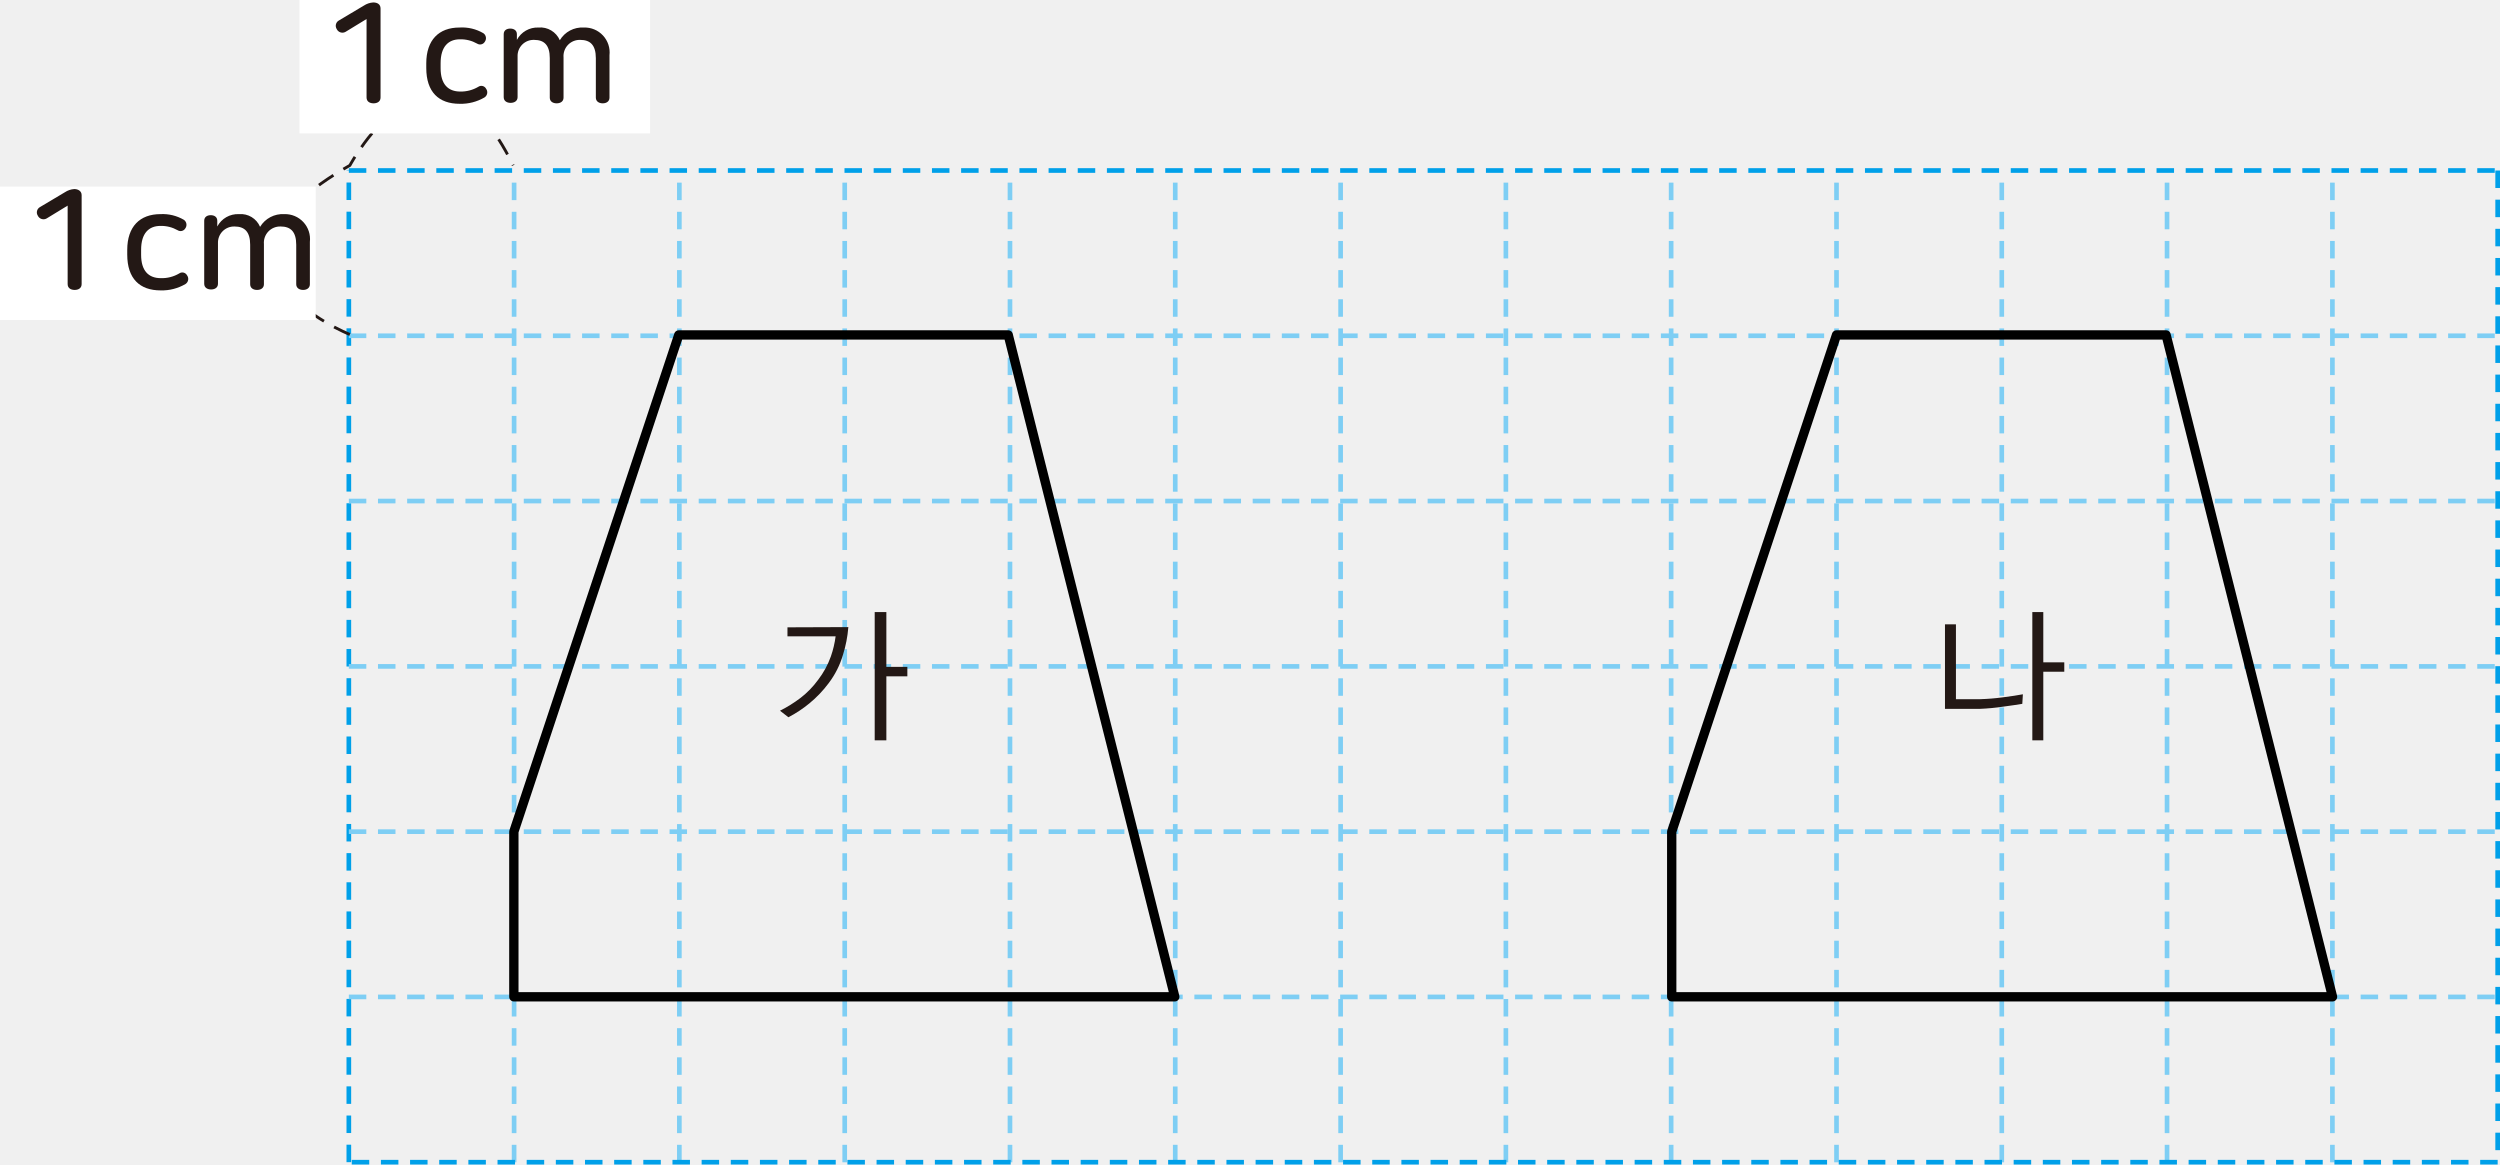
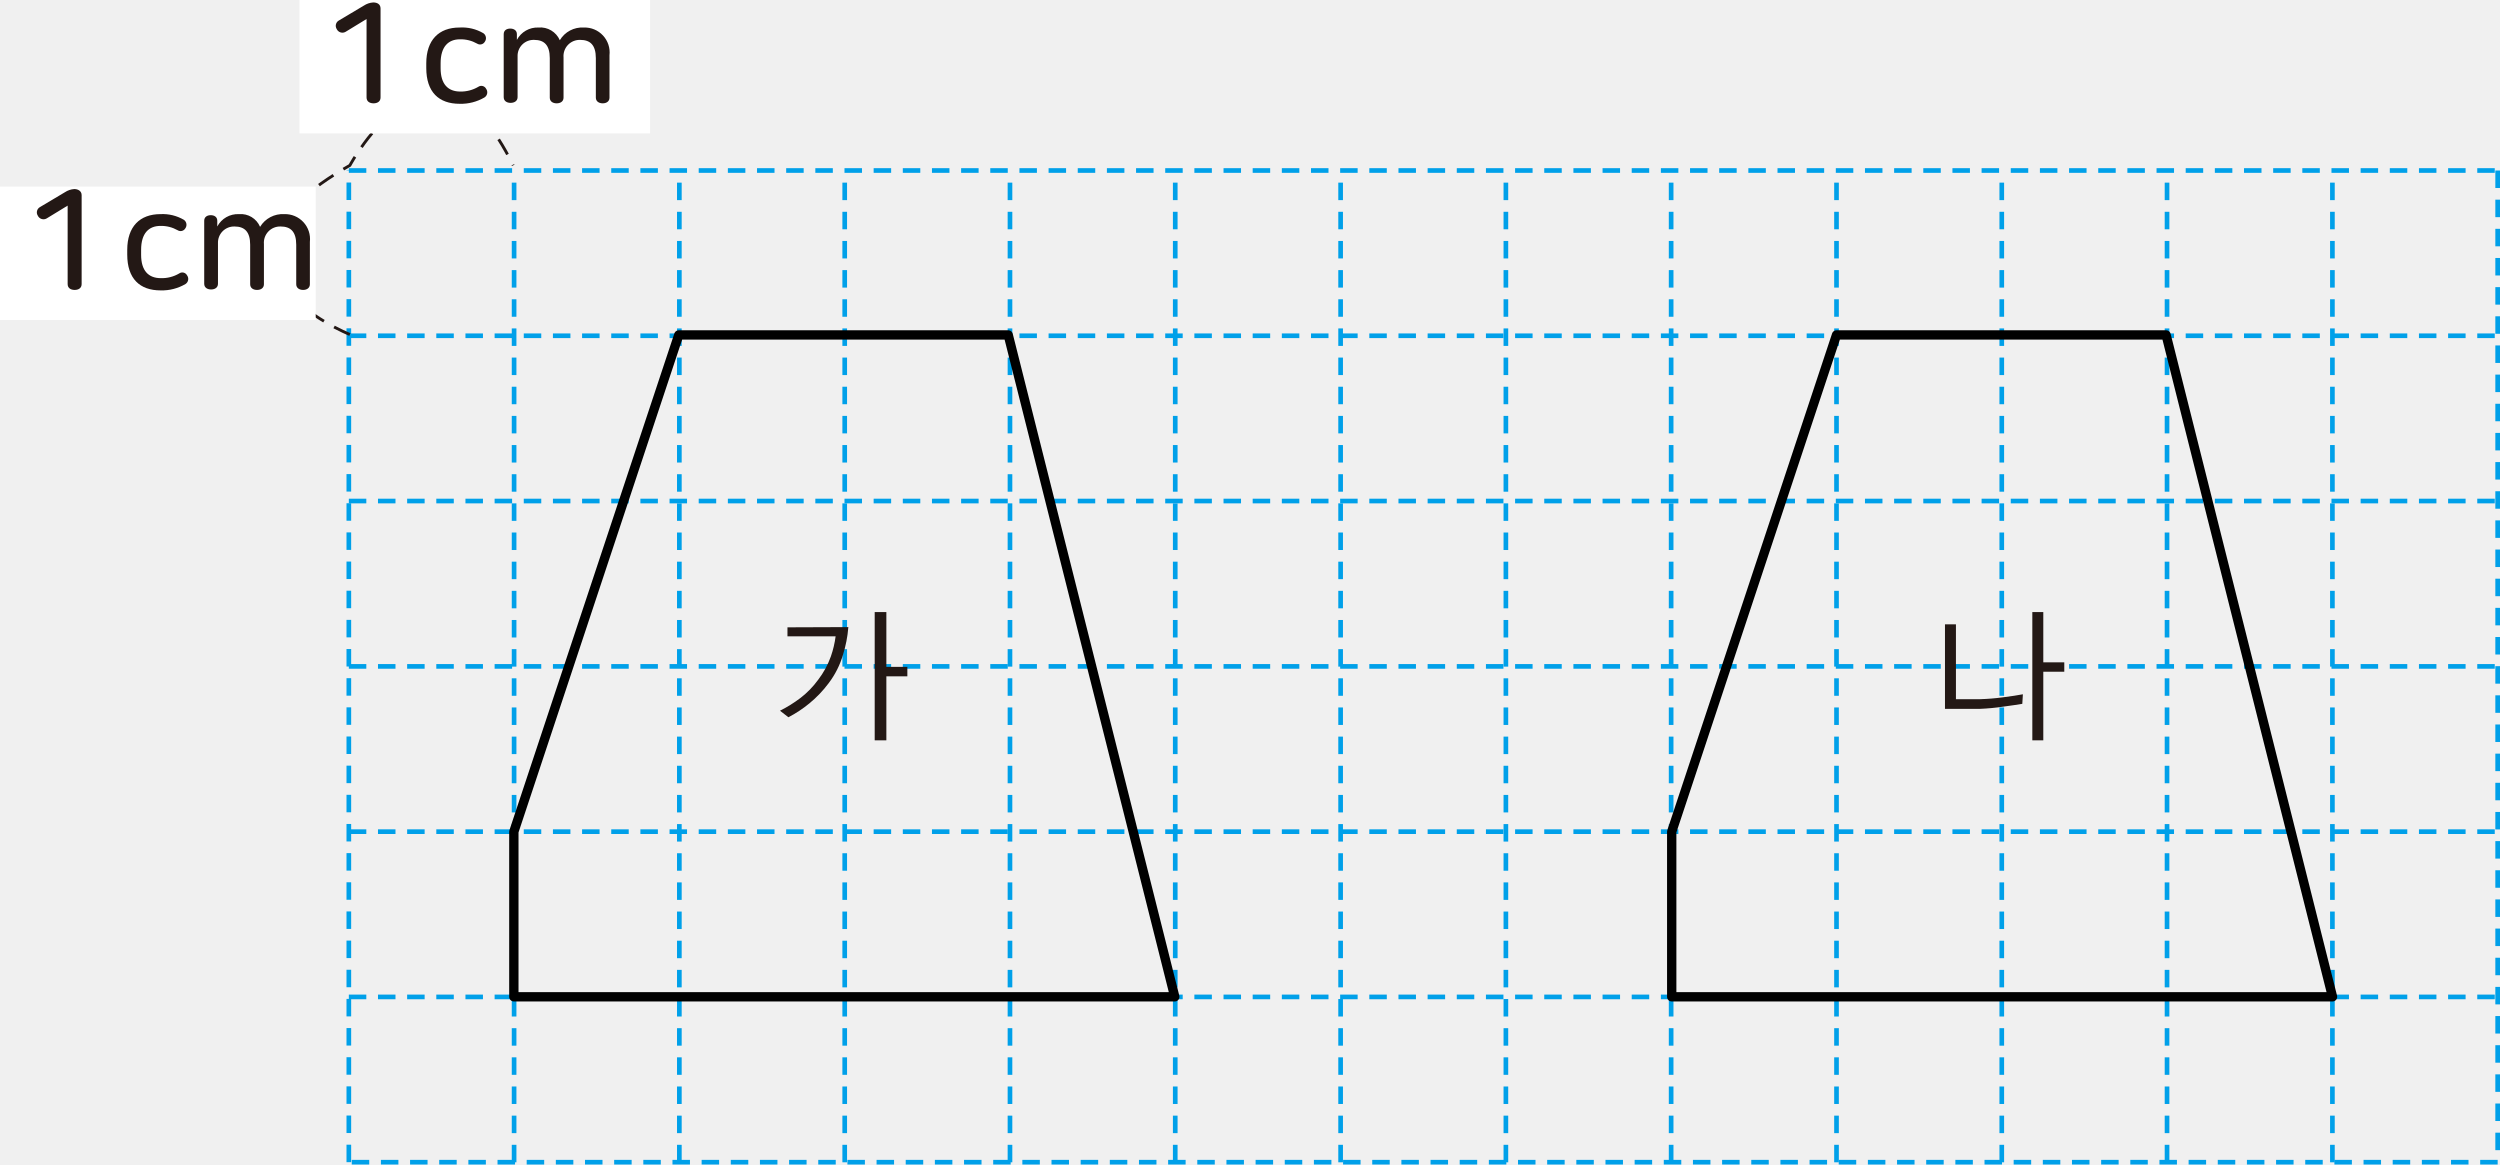
<svg xmlns="http://www.w3.org/2000/svg" viewBox="0 0 214.36 99.85">
  <defs>
-     <style>.cls-1,.cls-3,.cls-4,.cls-5,.cls-7{fill:none;}.cls-2{clip-path:url(#clip-path);}.cls-3{stroke:#00a0e9;}.cls-3,.cls-4{stroke-width:0.4px;}.cls-3,.cls-4,.cls-7{stroke-dasharray:1.5 1;}.cls-4{stroke:#7ecef4;}.cls-5{stroke:#000;stroke-linejoin:round;stroke-width:0.8px;}.cls-6{fill:#c8245b;}.cls-7{stroke:#231815;stroke-width:0.25px;}.cls-8{fill:#fff;}.cls-9{fill:#231815;}</style>
+     <style>.cls-1,.cls-3,.cls-4,.cls-5,.cls-7{fill:none;}.cls-2{clip-path:url(#clip-path);}.cls-3{stroke:#00a0e9;}.cls-3,.cls-4{stroke-width:0.4px;}.cls-3,.cls-4,.cls-7{stroke-dasharray:1.5 1;}.cls-4{stroke:#00a0e9;}.cls-5{stroke:#000;stroke-linejoin:round;stroke-width:0.8px;}.cls-6{fill:#c8245b;}.cls-7{stroke:#231815;stroke-width:0.25px;}.cls-8{fill:#fff;}.cls-9{fill:#231815;}</style>
    <clipPath id="clip-path" transform="translate(0 -3.15)">
      <rect class="cls-1" width="214.36" height="103.01" />
    </clipPath>
  </defs>
  <g id="레이어_2" data-name="레이어 2">
    <g id="레이어_1-2" data-name="레이어 1">
      <g class="cls-2">
        <line class="cls-3" x1="29.91" y1="99.65" x2="29.91" y2="14.62" />
        <path class="cls-4" d="M185.81,102.81v-85m-28.34,85v-85m-56.7,85v-85m28.35,85v-85m14.17,85v-85m-56.69,85v-85m-42.52,85v-85m155.91,85v-85m-28.35,85v-85m-56.69,85v-85m-56.7,85v-85m14.18,85v-85" transform="translate(0 -3.15)" />
        <path class="cls-3" d="M29.91,17.77H214.16m0,0v85" transform="translate(0 -3.15)" />
        <path class="cls-4" d="M29.91,88.63H214.16M29.91,74.46H214.16M29.91,60.29H214.16M29.91,31.94H214.16M29.91,46.11H214.16" transform="translate(0 -3.15)" />
        <line class="cls-3" x1="214.16" y1="99.65" x2="29.91" y2="99.65" />
      </g>
      <path class="cls-5" d="M185.73,31.87H157.47L143.34,74.46V88.62H200Zm-99.28,0H58.2L44.06,74.46V88.62h56.67Z" transform="translate(0 -3.15)" />
      <g class="cls-2">
        <path class="cls-7" d="M30,31.83s-15-6,0-14.5c0,0,7.33-13.67,14,0" transform="translate(0 -3.15)" />
        <rect class="cls-8" x="25.68" width="30.06" height="11.44" />
        <path class="cls-9" d="M32.63,3.88v7.63c0,.35-.28.5-.6.5s-.6-.15-.6-.5V4.78l-1.8,1.1a.54.54,0,0,1-.76-.24.52.52,0,0,1,.18-.73L31.2,3.63a1.64,1.64,0,0,1,.8-.27C32.36,3.36,32.63,3.52,32.63,3.88Z" transform="translate(0 -3.15)" />
        <path class="cls-9" d="M41.45,6a.52.52,0,0,1,.12.73.47.47,0,0,1-.66.16,2.86,2.86,0,0,0-1.47-.37c-1,0-1.66.63-1.66,2.05V9c0,1.36.63,2,1.69,2A2.93,2.93,0,0,0,41,10.6a.46.46,0,0,1,.68.16.52.52,0,0,1-.13.74,4,4,0,0,1-2.14.55c-1.78,0-2.86-1-2.86-3.07v-.4c0-2,1.08-3.07,2.85-3.07A3.6,3.6,0,0,1,41.45,6Z" transform="translate(0 -3.15)" />
        <path class="cls-9" d="M48,6.6a2.24,2.24,0,0,1,2.06-1.09,2.14,2.14,0,0,1,2.2,2.38v3.63c0,.34-.28.49-.58.49s-.59-.15-.59-.49V8.14c0-1.15-.5-1.57-1.34-1.57a1.39,1.39,0,0,0-1.43,1.51v3.44c0,.34-.28.49-.59.49s-.59-.15-.59-.49V8.13c0-1.11-.48-1.56-1.34-1.56A1.37,1.37,0,0,0,44.38,8v3.48c0,.34-.29.49-.6.49s-.59-.15-.59-.49V6.08c0-.34.27-.48.56-.48s.57.14.57.48v.49a2,2,0,0,1,1.85-1.06A1.82,1.82,0,0,1,48,6.6Z" transform="translate(0 -3.15)" />
        <rect class="cls-8" y="16" width="27.07" height="11.44" />
      </g>
      <path class="cls-9" d="M7,19.88v7.63c0,.35-.28.5-.6.5s-.6-.15-.6-.5V20.78L4,21.88a.54.54,0,0,1-.76-.24.52.52,0,0,1,.18-.73l2.15-1.28a1.64,1.64,0,0,1,.8-.27C6.68,19.36,7,19.52,7,19.88Z" transform="translate(0 -3.15)" />
      <path class="cls-9" d="M15.77,22a.52.52,0,0,1,.12.73.47.47,0,0,1-.66.16,2.86,2.86,0,0,0-1.47-.37c-1,0-1.66.63-1.66,2.05V25c0,1.36.63,2,1.69,2a2.93,2.93,0,0,0,1.57-.4.46.46,0,0,1,.68.16.52.52,0,0,1-.13.74,4,4,0,0,1-2.14.55c-1.78,0-2.86-1-2.86-3.07v-.4c0-2,1.08-3.07,2.85-3.07A3.6,3.6,0,0,1,15.77,22Z" transform="translate(0 -3.15)" />
      <path class="cls-9" d="M22.3,22.6a2.27,2.27,0,0,1,2.07-1.09,2.14,2.14,0,0,1,2.2,2.38v3.63c0,.34-.28.49-.58.49s-.59-.15-.59-.49V24.14c0-1.15-.5-1.57-1.34-1.57a1.39,1.39,0,0,0-1.43,1.51v3.44c0,.34-.28.49-.59.49s-.59-.15-.59-.49V24.13c0-1.11-.48-1.56-1.34-1.56A1.38,1.38,0,0,0,18.69,24v3.48c0,.34-.28.49-.59.49s-.59-.15-.59-.49V22.08c0-.34.27-.48.56-.48s.56.14.56.48v.49a2,2,0,0,1,1.86-1.06A1.8,1.8,0,0,1,22.3,22.6Z" transform="translate(0 -3.15)" />
      <g class="cls-2">
        <path class="cls-9" d="M75,55.63v11H76V61.14h1.8v-.81H76v-4.7Zm-7.48,1.31v.77h4.13a8.7,8.7,0,0,1-.41,1.73,7.33,7.33,0,0,1-1.09,2A7.59,7.59,0,0,1,68.63,63a11.21,11.21,0,0,1-1.75,1.09l.72.56a10.19,10.19,0,0,0,1.8-1.19,9.93,9.93,0,0,0,1.66-1.74,7.56,7.56,0,0,0,1.22-2.42,10.76,10.76,0,0,0,.46-2.38Z" transform="translate(0 -3.15)" />
        <path class="cls-9" d="M177,59.94h-1.8V55.63h-.94v11h.94V60.75H177Zm-3.55,2.74c-.41.08-1,.17-1.71.26a18.47,18.47,0,0,1-1.94.16l-2.09,0V56.68h-.94v7.25l3,0a18.83,18.83,0,0,0,2-.19c.71-.09,1.24-.18,1.63-.24Z" transform="translate(0 -3.15)" />
      </g>
    </g>
  </g>
</svg>
